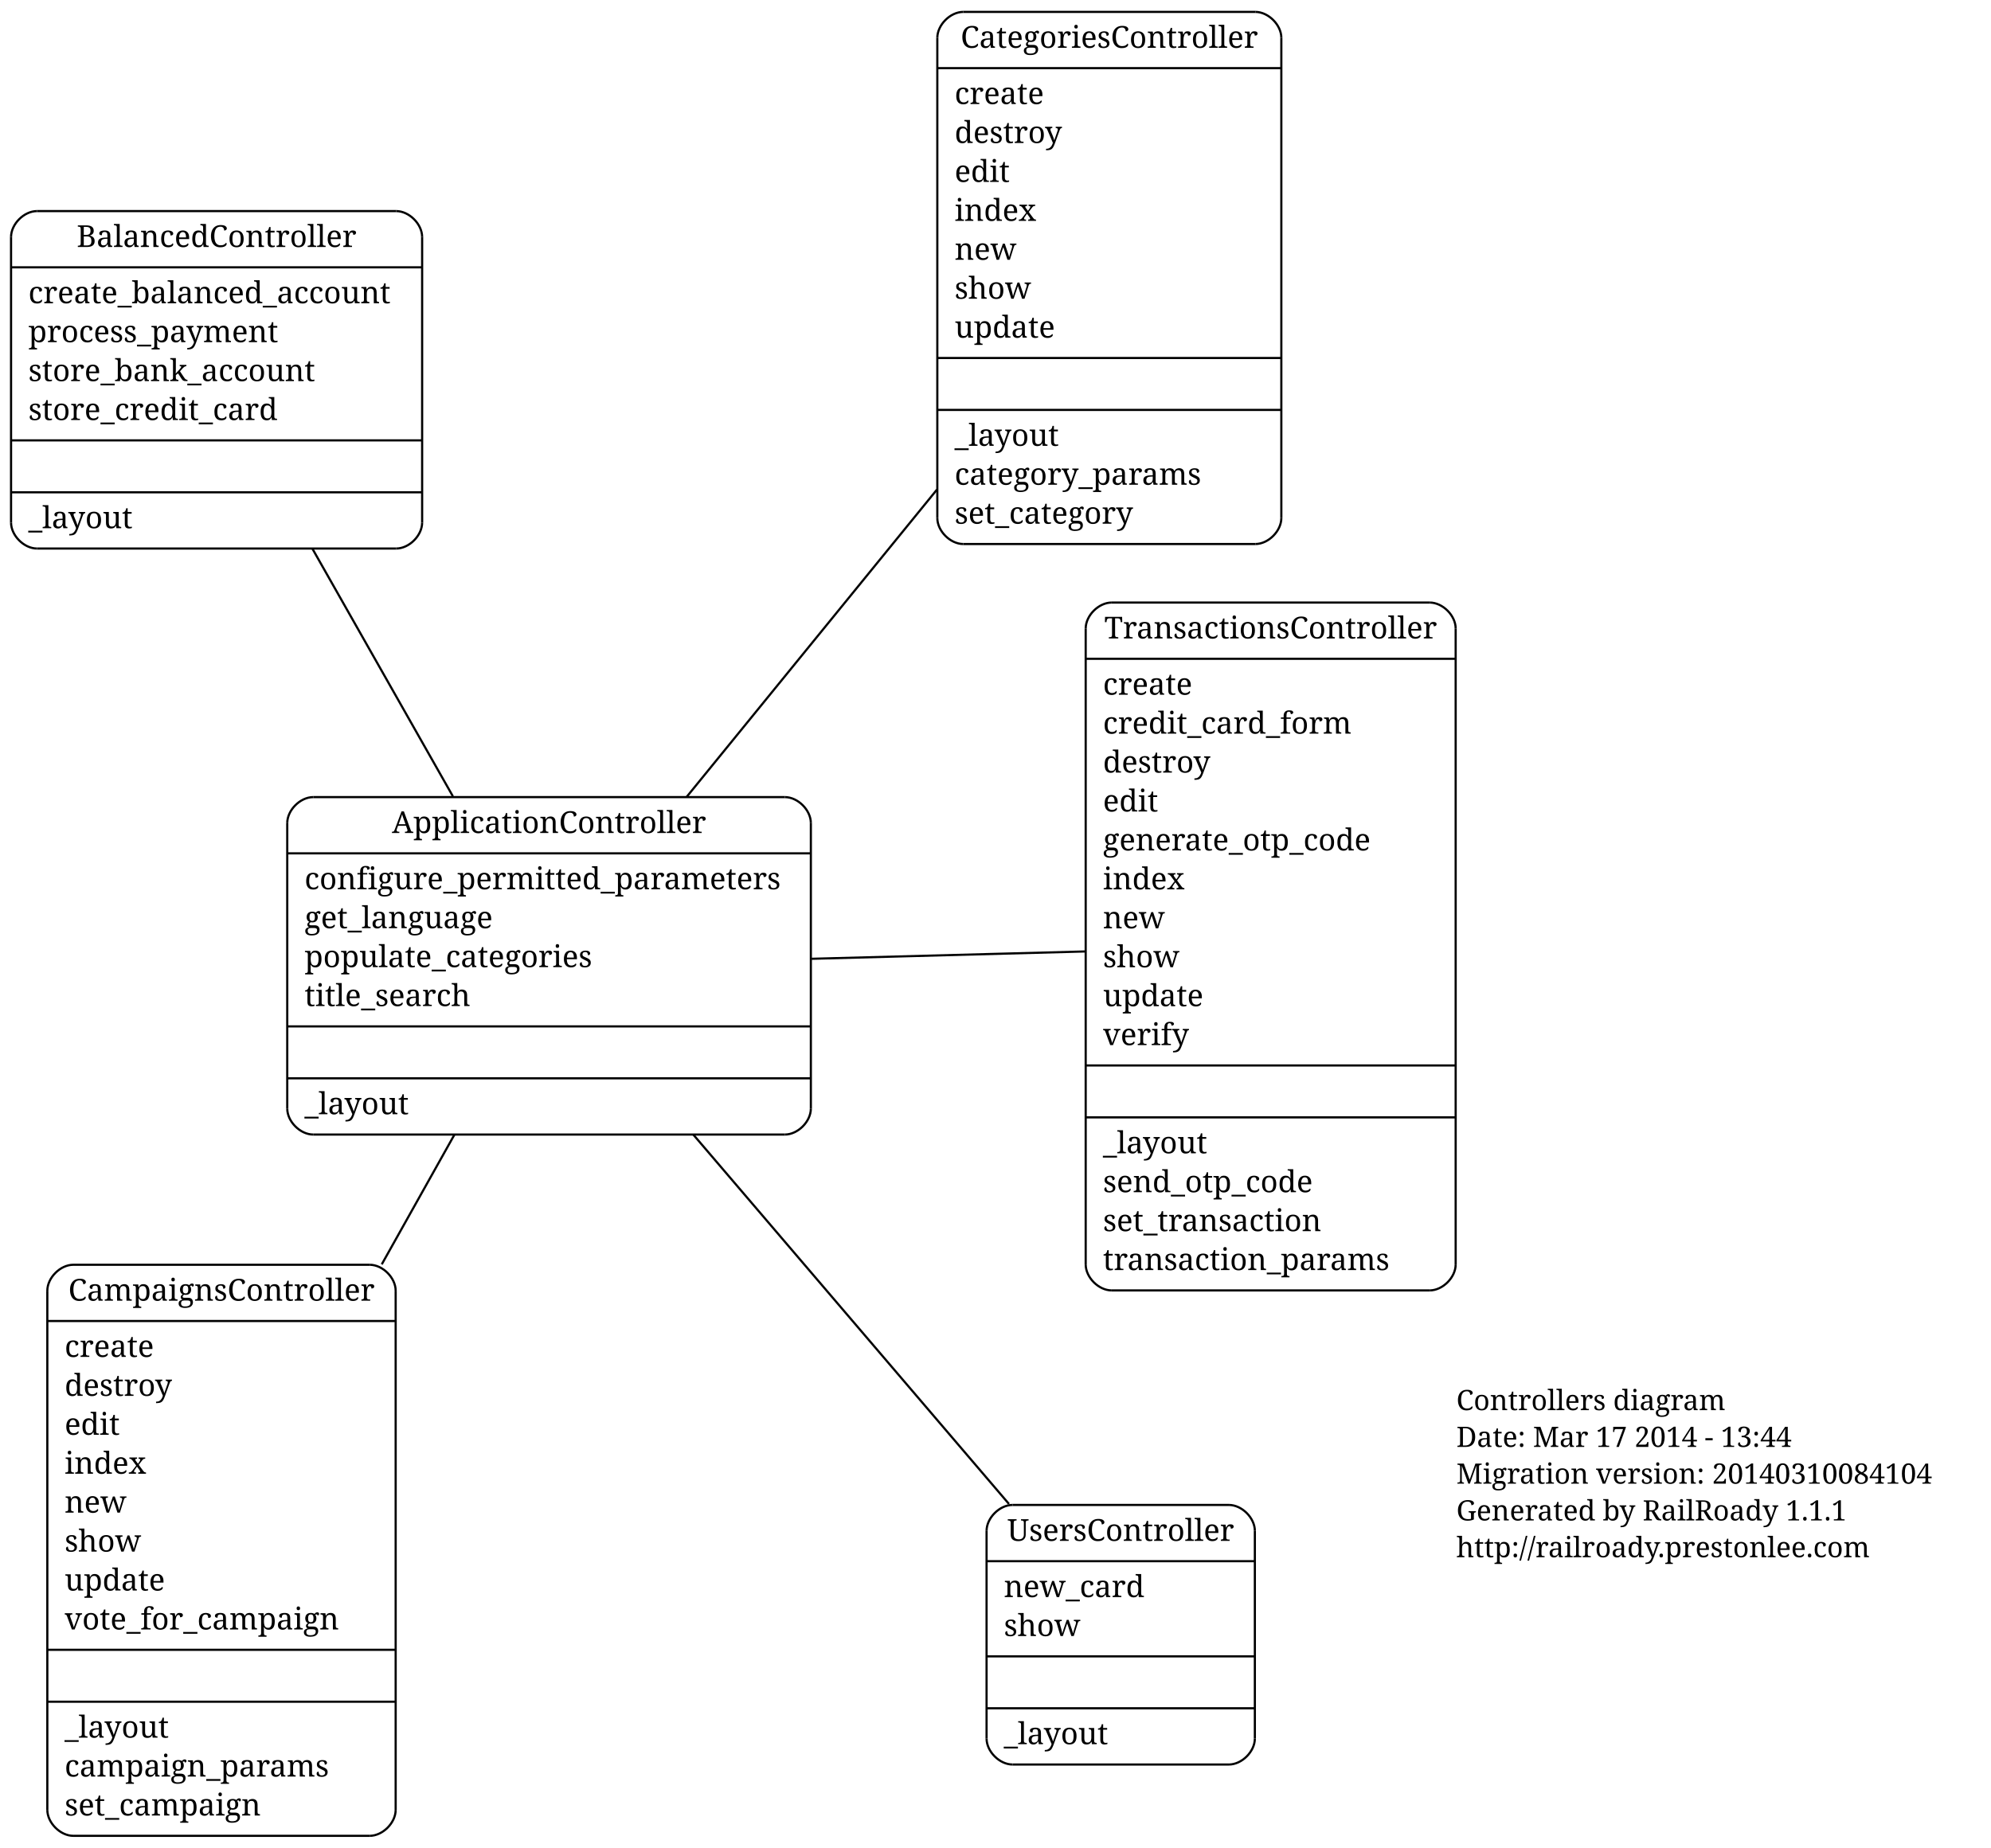
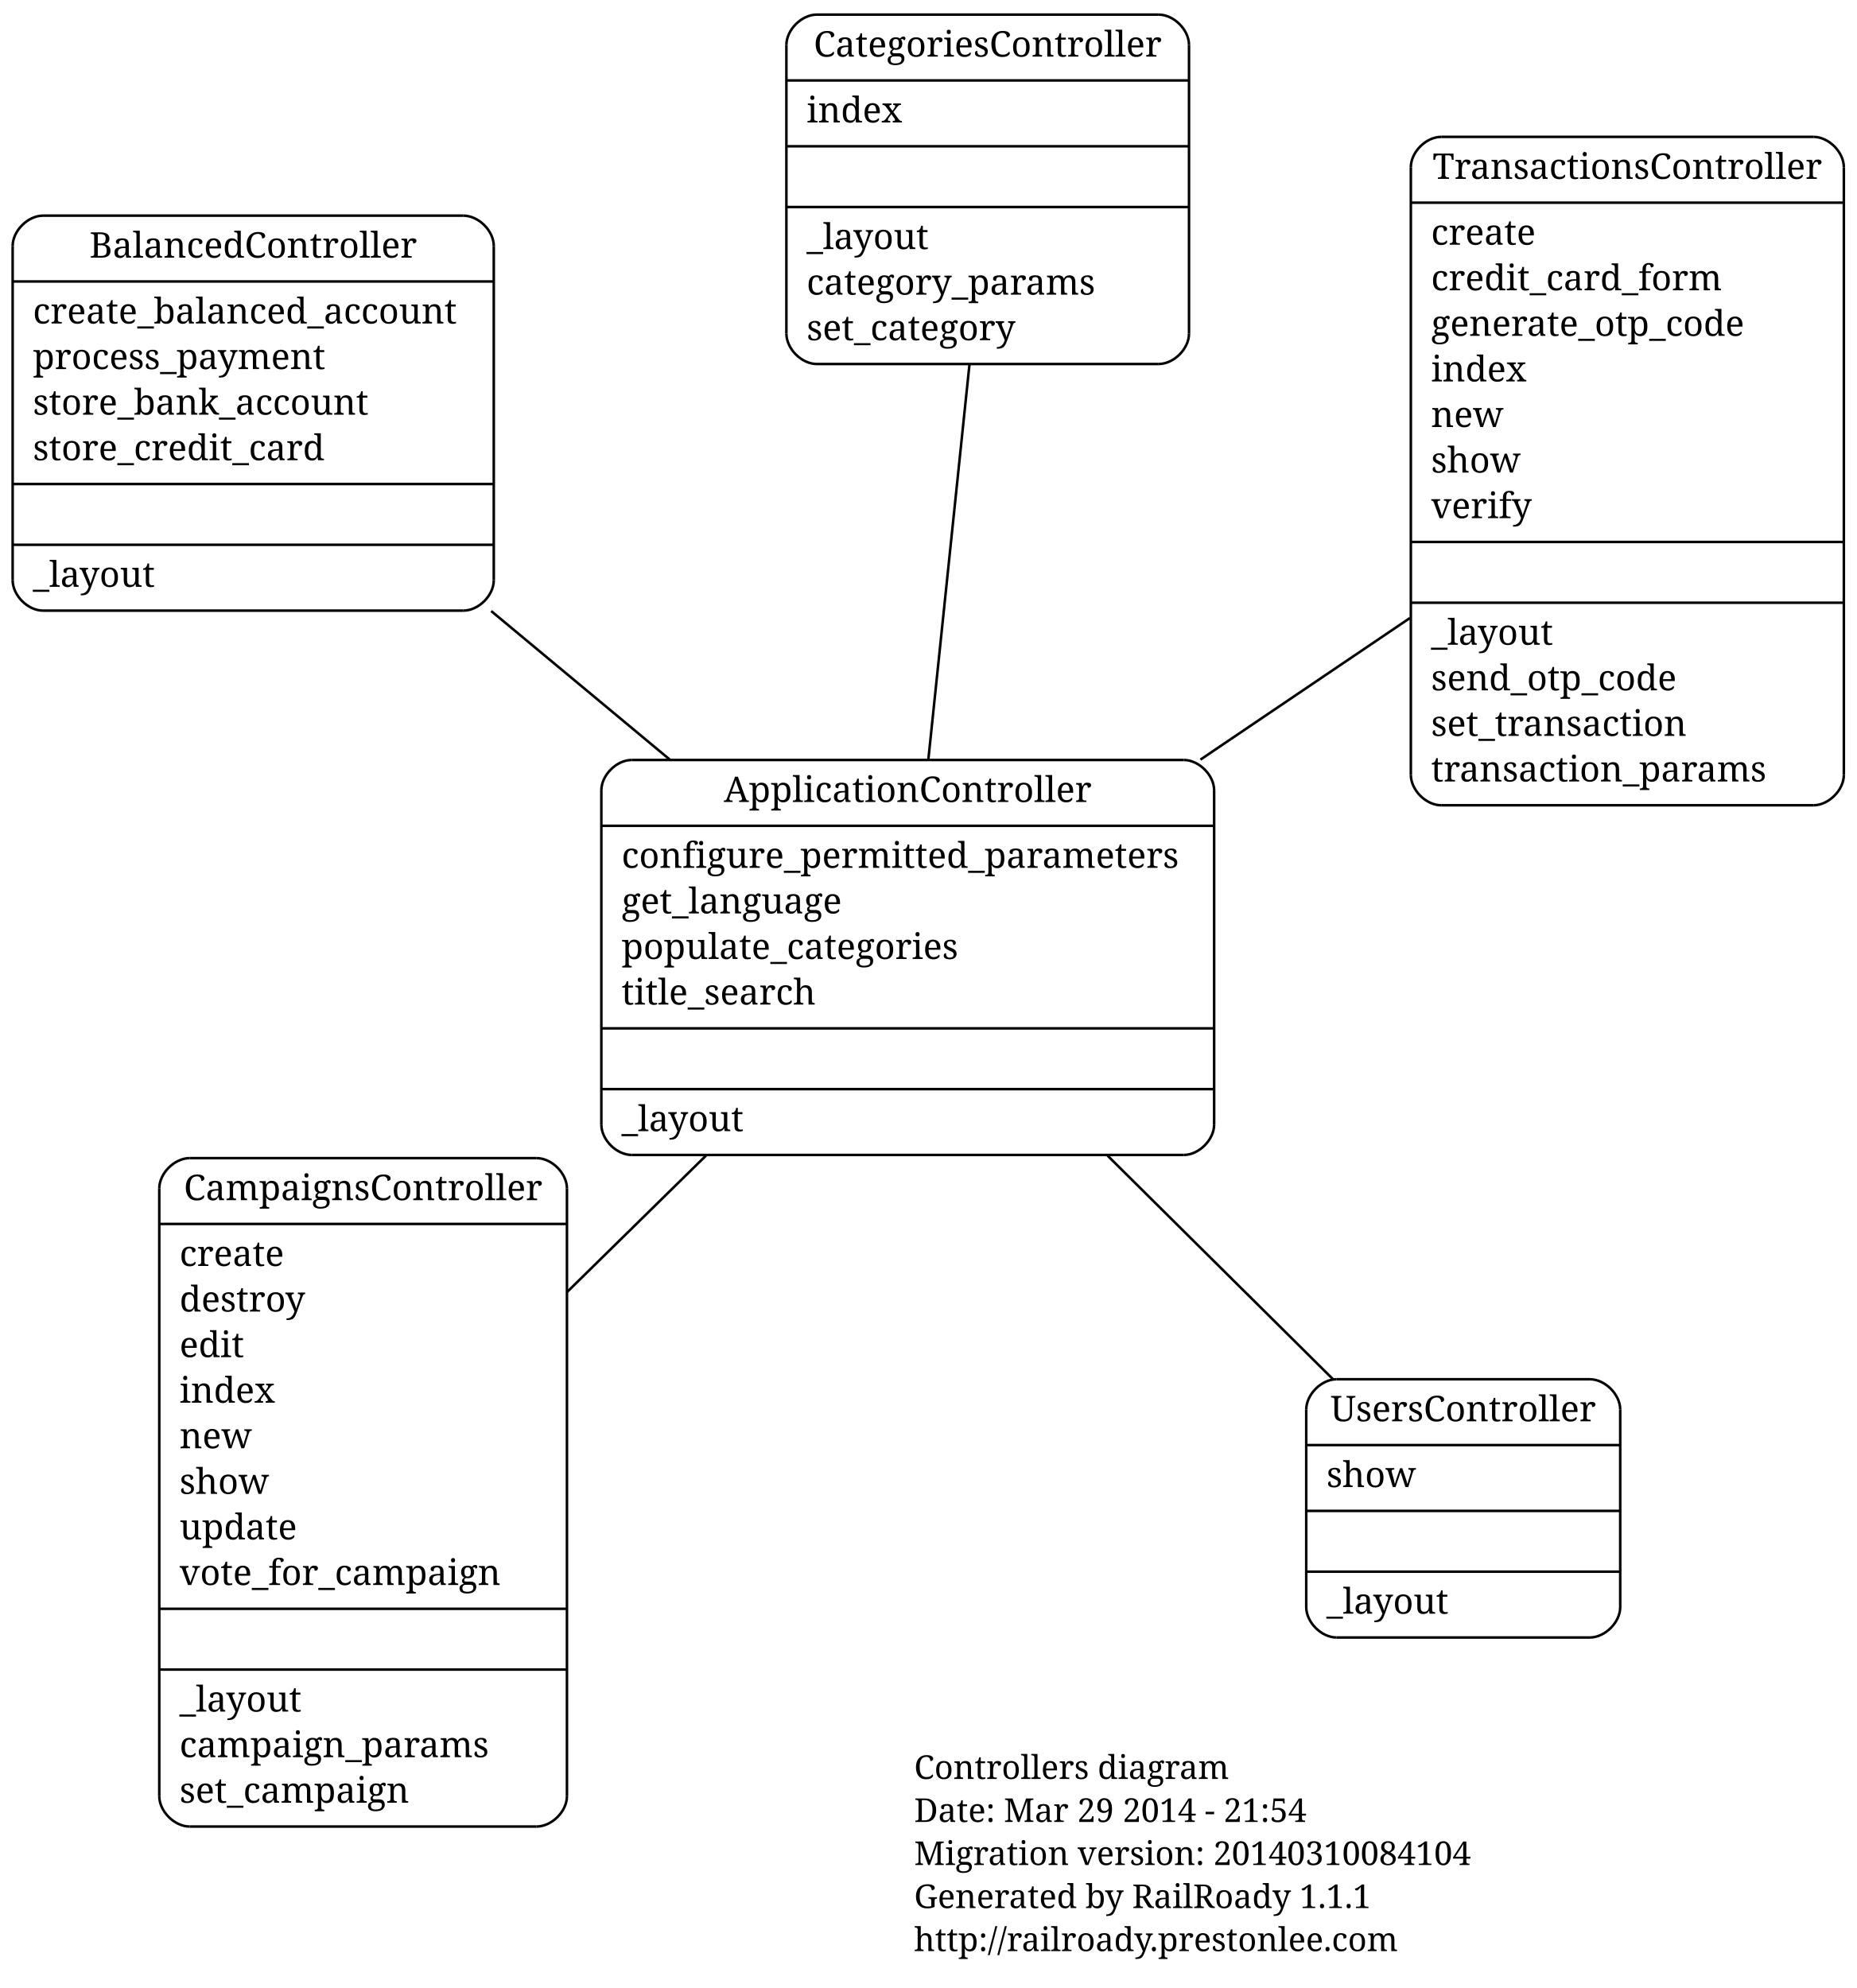
- <svg xmlns="http://www.w3.org/2000/svg" width="920pt" height="854pt" viewBox="0.00 0.00 920.00 854.20">
-   <g id="graph1" class="graph" transform="scale(1 1) rotate(0) translate(4 850.201)">
-     <polygon fill="white" stroke="white" points="-4,5 -4,-850.201 917,-850.201 917,5 -4,5" />
+ <svg xmlns="http://www.w3.org/2000/svg" width="733pt" height="785pt" viewBox="0.00 0.00 733.17 784.64">
+   <g id="graph1" class="graph" transform="scale(1 1) rotate(0) translate(4 780.642)">
+     <polygon fill="white" stroke="white" points="-4,5 -4,-780.642 730.166,-780.642 730.166,5 -4,5" />
    <g id="node1" class="node">
-       <text text-anchor="start" x="669" y="-198.3" font-family="Times Roman,serif" font-size="13.00">Controllers diagram</text>
-       <text text-anchor="start" x="669" y="-181.3" font-family="Times Roman,serif" font-size="13.00">Date: Mar 17 2014 - 13:44</text>
-       <text text-anchor="start" x="669" y="-164.3" font-family="Times Roman,serif" font-size="13.00">Migration version: 20140310084104</text>
-       <text text-anchor="start" x="669" y="-147.3" font-family="Times Roman,serif" font-size="13.00">Generated by RailRoady 1.1.1</text>
-       <text text-anchor="start" x="669" y="-130.3" font-family="Times Roman,serif" font-size="13.00">http://railroady.prestonlee.com</text>
+       <text text-anchor="start" x="357" y="-78.3" font-family="Times Roman,serif" font-size="13.00">Controllers diagram</text>
+       <text text-anchor="start" x="357" y="-61.3" font-family="Times Roman,serif" font-size="13.00">Date: Mar 29 2014 - 21:54</text>
+       <text text-anchor="start" x="357" y="-44.3" font-family="Times Roman,serif" font-size="13.00">Migration version: 20140310084104</text>
+       <text text-anchor="start" x="357" y="-27.3" font-family="Times Roman,serif" font-size="13.00">Generated by RailRoady 1.1.1</text>
+       <text text-anchor="start" x="357" y="-10.3" font-family="Times Roman,serif" font-size="13.00">http://railroady.prestonlee.com</text>
    </g>
    <g id="node2" class="node">
-       <polyline fill="none" stroke="black" points="29.764,-1.5 166.764,-1.5 " />
-       <path fill="none" stroke="black" d="M166.764,-1.5C172.764,-1.5 178.764,-7.5 178.764,-13.5" />
-       <polyline fill="none" stroke="black" points="178.764,-13.5 178.764,-253.5 " />
-       <path fill="none" stroke="black" d="M178.764,-253.5C178.764,-259.5 172.764,-265.5 166.764,-265.5" />
-       <polyline fill="none" stroke="black" points="166.764,-265.5 29.764,-265.5 " />
-       <path fill="none" stroke="black" d="M29.764,-265.5C23.764,-265.5 17.764,-259.5 17.764,-253.5" />
-       <polyline fill="none" stroke="black" points="17.764,-253.5 17.764,-13.5 " />
-       <path fill="none" stroke="black" d="M17.764,-13.5C17.764,-7.5 23.764,-1.5 29.764,-1.5" />
-       <text text-anchor="middle" x="98.264" y="-248.9" font-family="Times Roman,serif" font-size="14.00">CampaignsController</text>
-       <polyline fill="none" stroke="black" points="17.764,-239.5 178.764,-239.5 " />
-       <text text-anchor="start" x="25.764" y="-222.9" font-family="Times Roman,serif" font-size="14.00">create</text>
-       <text text-anchor="start" x="25.764" y="-204.9" font-family="Times Roman,serif" font-size="14.00">destroy</text>
-       <text text-anchor="start" x="25.764" y="-186.9" font-family="Times Roman,serif" font-size="14.00">edit</text>
-       <text text-anchor="start" x="25.764" y="-168.9" font-family="Times Roman,serif" font-size="14.00">index</text>
-       <text text-anchor="start" x="25.764" y="-150.9" font-family="Times Roman,serif" font-size="14.00">new</text>
-       <text text-anchor="start" x="25.764" y="-132.9" font-family="Times Roman,serif" font-size="14.00">show</text>
-       <text text-anchor="start" x="25.764" y="-114.9" font-family="Times Roman,serif" font-size="14.00">update</text>
-       <text text-anchor="start" x="25.764" y="-96.9" font-family="Times Roman,serif" font-size="14.00">vote_for_campaign</text>
-       <polyline fill="none" stroke="black" points="17.764,-87.5 178.764,-87.5 " />
-       <polyline fill="none" stroke="black" points="17.764,-63.5 178.764,-63.5 " />
-       <text text-anchor="start" x="25.764" y="-46.9" font-family="Times Roman,serif" font-size="14.00">_layout</text>
-       <text text-anchor="start" x="25.764" y="-28.9" font-family="Times Roman,serif" font-size="14.00">campaign_params</text>
-       <text text-anchor="start" x="25.764" y="-10.9" font-family="Times Roman,serif" font-size="14.00">set_campaign</text>
+       <polyline fill="none" stroke="black" points="70.9,-59.5 207.9,-59.5 " />
+       <path fill="none" stroke="black" d="M207.9,-59.5C213.9,-59.5 219.9,-65.5 219.9,-71.5" />
+       <polyline fill="none" stroke="black" points="219.9,-71.5 219.9,-311.5 " />
+       <path fill="none" stroke="black" d="M219.9,-311.5C219.9,-317.5 213.9,-323.5 207.9,-323.5" />
+       <polyline fill="none" stroke="black" points="207.9,-323.5 70.9,-323.5 " />
+       <path fill="none" stroke="black" d="M70.9,-323.5C64.9,-323.5 58.9,-317.5 58.9,-311.5" />
+       <polyline fill="none" stroke="black" points="58.9,-311.5 58.9,-71.5 " />
+       <path fill="none" stroke="black" d="M58.9,-71.5C58.9,-65.5 64.9,-59.5 70.9,-59.5" />
+       <text text-anchor="middle" x="139.4" y="-306.9" font-family="Times Roman,serif" font-size="14.00">CampaignsController</text>
+       <polyline fill="none" stroke="black" points="58.9,-297.5 219.9,-297.5 " />
+       <text text-anchor="start" x="66.9" y="-280.9" font-family="Times Roman,serif" font-size="14.00">create</text>
+       <text text-anchor="start" x="66.9" y="-262.9" font-family="Times Roman,serif" font-size="14.00">destroy</text>
+       <text text-anchor="start" x="66.9" y="-244.9" font-family="Times Roman,serif" font-size="14.00">edit</text>
+       <text text-anchor="start" x="66.9" y="-226.9" font-family="Times Roman,serif" font-size="14.00">index</text>
+       <text text-anchor="start" x="66.9" y="-208.9" font-family="Times Roman,serif" font-size="14.00">new</text>
+       <text text-anchor="start" x="66.9" y="-190.9" font-family="Times Roman,serif" font-size="14.00">show</text>
+       <text text-anchor="start" x="66.9" y="-172.9" font-family="Times Roman,serif" font-size="14.00">update</text>
+       <text text-anchor="start" x="66.9" y="-154.9" font-family="Times Roman,serif" font-size="14.00">vote_for_campaign</text>
+       <polyline fill="none" stroke="black" points="58.9,-145.5 219.9,-145.5 " />
+       <polyline fill="none" stroke="black" points="58.9,-121.5 219.9,-121.5 " />
+       <text text-anchor="start" x="66.9" y="-104.9" font-family="Times Roman,serif" font-size="14.00">_layout</text>
+       <text text-anchor="start" x="66.9" y="-86.9" font-family="Times Roman,serif" font-size="14.00">campaign_params</text>
+       <text text-anchor="start" x="66.9" y="-68.9" font-family="Times Roman,serif" font-size="14.00">set_campaign</text>
    </g>
    <g id="node3" class="node">
-       <polyline fill="none" stroke="black" points="140.657,-325.701 358.657,-325.701 " />
-       <path fill="none" stroke="black" d="M358.657,-325.701C364.657,-325.701 370.657,-331.701 370.657,-337.701" />
-       <polyline fill="none" stroke="black" points="370.657,-337.701 370.657,-469.701 " />
-       <path fill="none" stroke="black" d="M370.657,-469.701C370.657,-475.701 364.657,-481.701 358.657,-481.701" />
-       <polyline fill="none" stroke="black" points="358.657,-481.701 140.657,-481.701 " />
-       <path fill="none" stroke="black" d="M140.657,-481.701C134.657,-481.701 128.657,-475.701 128.657,-469.701" />
-       <polyline fill="none" stroke="black" points="128.657,-469.701 128.657,-337.701 " />
-       <path fill="none" stroke="black" d="M128.657,-337.701C128.657,-331.701 134.657,-325.701 140.657,-325.701" />
-       <text text-anchor="middle" x="249.657" y="-465.101" font-family="Times Roman,serif" font-size="14.00">ApplicationController</text>
-       <polyline fill="none" stroke="black" points="128.657,-455.701 370.657,-455.701 " />
-       <text text-anchor="start" x="136.657" y="-439.101" font-family="Times Roman,serif" font-size="14.00">configure_permitted_parameters</text>
-       <text text-anchor="start" x="136.657" y="-421.101" font-family="Times Roman,serif" font-size="14.00">get_language</text>
-       <text text-anchor="start" x="136.657" y="-403.101" font-family="Times Roman,serif" font-size="14.00">populate_categories</text>
-       <text text-anchor="start" x="136.657" y="-385.101" font-family="Times Roman,serif" font-size="14.00">title_search</text>
-       <polyline fill="none" stroke="black" points="128.657,-375.701 370.657,-375.701 " />
-       <polyline fill="none" stroke="black" points="128.657,-351.701 370.657,-351.701 " />
-       <text text-anchor="start" x="136.657" y="-335.101" font-family="Times Roman,serif" font-size="14.00">_layout</text>
+       <polyline fill="none" stroke="black" points="245.482,-324.752 463.482,-324.752 " />
+       <path fill="none" stroke="black" d="M463.482,-324.752C469.482,-324.752 475.482,-330.752 475.482,-336.752" />
+       <polyline fill="none" stroke="black" points="475.482,-336.752 475.482,-468.752 " />
+       <path fill="none" stroke="black" d="M475.482,-468.752C475.482,-474.752 469.482,-480.752 463.482,-480.752" />
+       <polyline fill="none" stroke="black" points="463.482,-480.752 245.482,-480.752 " />
+       <path fill="none" stroke="black" d="M245.482,-480.752C239.482,-480.752 233.482,-474.752 233.482,-468.752" />
+       <polyline fill="none" stroke="black" points="233.482,-468.752 233.482,-336.752 " />
+       <path fill="none" stroke="black" d="M233.482,-336.752C233.482,-330.752 239.482,-324.752 245.482,-324.752" />
+       <text text-anchor="middle" x="354.482" y="-464.152" font-family="Times Roman,serif" font-size="14.00">ApplicationController</text>
+       <polyline fill="none" stroke="black" points="233.482,-454.752 475.482,-454.752 " />
+       <text text-anchor="start" x="241.482" y="-438.152" font-family="Times Roman,serif" font-size="14.00">configure_permitted_parameters</text>
+       <text text-anchor="start" x="241.482" y="-420.152" font-family="Times Roman,serif" font-size="14.00">get_language</text>
+       <text text-anchor="start" x="241.482" y="-402.152" font-family="Times Roman,serif" font-size="14.00">populate_categories</text>
+       <text text-anchor="start" x="241.482" y="-384.152" font-family="Times Roman,serif" font-size="14.00">title_search</text>
+       <polyline fill="none" stroke="black" points="233.482,-374.752 475.482,-374.752 " />
+       <polyline fill="none" stroke="black" points="233.482,-350.752 475.482,-350.752 " />
+       <text text-anchor="start" x="241.482" y="-334.152" font-family="Times Roman,serif" font-size="14.00">_layout</text>
    </g>
    <g id="edge2" class="edge">
-       <path fill="none" stroke="black" d="M205.868,-325.548C195.345,-306.767 183.815,-286.188 172.335,-265.699" />
+       <path fill="none" stroke="black" d="M275.004,-324.689C257.054,-307.059 237.983,-288.328 219.988,-270.653" />
    </g>
    <g id="node4" class="node">
-       <polyline fill="none" stroke="black" points="463.873,-34.468 563.873,-34.468 " />
-       <path fill="none" stroke="black" d="M563.873,-34.468C569.873,-34.468 575.873,-40.468 575.873,-46.468" />
-       <polyline fill="none" stroke="black" points="575.873,-46.468 575.873,-142.468 " />
-       <path fill="none" stroke="black" d="M575.873,-142.468C575.873,-148.468 569.873,-154.468 563.873,-154.468" />
-       <polyline fill="none" stroke="black" points="563.873,-154.468 463.873,-154.468 " />
-       <path fill="none" stroke="black" d="M463.873,-154.468C457.873,-154.468 451.873,-148.468 451.873,-142.468" />
-       <polyline fill="none" stroke="black" points="451.873,-142.468 451.873,-46.468 " />
-       <path fill="none" stroke="black" d="M451.873,-46.468C451.873,-40.468 457.873,-34.468 463.873,-34.468" />
-       <text text-anchor="middle" x="513.873" y="-137.868" font-family="Times Roman,serif" font-size="14.00">UsersController</text>
-       <polyline fill="none" stroke="black" points="451.873,-128.468 575.873,-128.468 " />
-       <text text-anchor="start" x="459.873" y="-111.868" font-family="Times Roman,serif" font-size="14.00">new_card</text>
-       <text text-anchor="start" x="459.873" y="-93.868" font-family="Times Roman,serif" font-size="14.00">show</text>
-       <polyline fill="none" stroke="black" points="451.873,-84.468 575.873,-84.468 " />
-       <polyline fill="none" stroke="black" points="451.873,-60.468 575.873,-60.468 " />
-       <text text-anchor="start" x="459.873" y="-43.868" font-family="Times Roman,serif" font-size="14.00">_layout</text>
+       <polyline fill="none" stroke="black" points="523.854,-134.165 623.854,-134.165 " />
+       <path fill="none" stroke="black" d="M623.854,-134.165C629.854,-134.165 635.854,-140.165 635.854,-146.165" />
+       <polyline fill="none" stroke="black" points="635.854,-146.165 635.854,-224.165 " />
+       <path fill="none" stroke="black" d="M635.854,-224.165C635.854,-230.165 629.854,-236.165 623.854,-236.165" />
+       <polyline fill="none" stroke="black" points="623.854,-236.165 523.854,-236.165 " />
+       <path fill="none" stroke="black" d="M523.854,-236.165C517.854,-236.165 511.854,-230.165 511.854,-224.165" />
+       <polyline fill="none" stroke="black" points="511.854,-224.165 511.854,-146.165 " />
+       <path fill="none" stroke="black" d="M511.854,-146.165C511.854,-140.165 517.854,-134.165 523.854,-134.165" />
+       <text text-anchor="middle" x="573.854" y="-219.565" font-family="Times Roman,serif" font-size="14.00">UsersController</text>
+       <polyline fill="none" stroke="black" points="511.854,-210.165 635.854,-210.165 " />
+       <text text-anchor="start" x="519.854" y="-193.565" font-family="Times Roman,serif" font-size="14.00">show</text>
+       <polyline fill="none" stroke="black" points="511.854,-184.165 635.854,-184.165 " />
+       <polyline fill="none" stroke="black" points="511.854,-160.165 635.854,-160.165 " />
+       <text text-anchor="start" x="519.854" y="-143.565" font-family="Times Roman,serif" font-size="14.00">_layout</text>
    </g>
    <g id="edge4" class="edge">
-       <path fill="none" stroke="black" d="M316.33,-325.669C361.581,-272.708 420.535,-203.709 462.224,-154.917" />
+       <path fill="none" stroke="black" d="M433.37,-324.505C462.974,-295.143 495.834,-262.55 522.326,-236.273" />
    </g>
    <g id="node5" class="node">
-       <polyline fill="none" stroke="black" points="441.108,-598.701 576.108,-598.701 " />
-       <path fill="none" stroke="black" d="M576.108,-598.701C582.108,-598.701 588.108,-604.701 588.108,-610.701" />
-       <polyline fill="none" stroke="black" points="588.108,-610.701 588.108,-832.701 " />
-       <path fill="none" stroke="black" d="M588.108,-832.701C588.108,-838.701 582.108,-844.701 576.108,-844.701" />
-       <polyline fill="none" stroke="black" points="576.108,-844.701 441.108,-844.701 " />
-       <path fill="none" stroke="black" d="M441.108,-844.701C435.108,-844.701 429.108,-838.701 429.108,-832.701" />
-       <polyline fill="none" stroke="black" points="429.108,-832.701 429.108,-610.701 " />
-       <path fill="none" stroke="black" d="M429.108,-610.701C429.108,-604.701 435.108,-598.701 441.108,-598.701" />
-       <text text-anchor="middle" x="508.608" y="-828.101" font-family="Times Roman,serif" font-size="14.00">CategoriesController</text>
-       <polyline fill="none" stroke="black" points="429.108,-818.701 588.108,-818.701 " />
-       <text text-anchor="start" x="437.108" y="-802.101" font-family="Times Roman,serif" font-size="14.00">create</text>
-       <text text-anchor="start" x="437.108" y="-784.101" font-family="Times Roman,serif" font-size="14.00">destroy</text>
-       <text text-anchor="start" x="437.108" y="-766.101" font-family="Times Roman,serif" font-size="14.00">edit</text>
-       <text text-anchor="start" x="437.108" y="-748.101" font-family="Times Roman,serif" font-size="14.00">index</text>
-       <text text-anchor="start" x="437.108" y="-730.101" font-family="Times Roman,serif" font-size="14.00">new</text>
-       <text text-anchor="start" x="437.108" y="-712.101" font-family="Times Roman,serif" font-size="14.00">show</text>
-       <text text-anchor="start" x="437.108" y="-694.101" font-family="Times Roman,serif" font-size="14.00">update</text>
-       <polyline fill="none" stroke="black" points="429.108,-684.701 588.108,-684.701 " />
-       <polyline fill="none" stroke="black" points="429.108,-660.701 588.108,-660.701 " />
-       <text text-anchor="start" x="437.108" y="-644.101" font-family="Times Roman,serif" font-size="14.00">_layout</text>
-       <text text-anchor="start" x="437.108" y="-626.101" font-family="Times Roman,serif" font-size="14.00">category_params</text>
-       <text text-anchor="start" x="437.108" y="-608.101" font-family="Times Roman,serif" font-size="14.00">set_category</text>
+       <polyline fill="none" stroke="black" points="318.559,-637.142 453.559,-637.142 " />
+       <path fill="none" stroke="black" d="M453.559,-637.142C459.559,-637.142 465.559,-643.142 465.559,-649.142" />
+       <polyline fill="none" stroke="black" points="465.559,-649.142 465.559,-763.142 " />
+       <path fill="none" stroke="black" d="M465.559,-763.142C465.559,-769.142 459.559,-775.142 453.559,-775.142" />
+       <polyline fill="none" stroke="black" points="453.559,-775.142 318.559,-775.142 " />
+       <path fill="none" stroke="black" d="M318.559,-775.142C312.559,-775.142 306.559,-769.142 306.559,-763.142" />
+       <polyline fill="none" stroke="black" points="306.559,-763.142 306.559,-649.142 " />
+       <path fill="none" stroke="black" d="M306.559,-649.142C306.559,-643.142 312.559,-637.142 318.559,-637.142" />
+       <text text-anchor="middle" x="386.059" y="-758.542" font-family="Times Roman,serif" font-size="14.00">CategoriesController</text>
+       <polyline fill="none" stroke="black" points="306.559,-749.142 465.559,-749.142 " />
+       <text text-anchor="start" x="314.559" y="-732.542" font-family="Times Roman,serif" font-size="14.00">index</text>
+       <polyline fill="none" stroke="black" points="306.559,-723.142 465.559,-723.142 " />
+       <polyline fill="none" stroke="black" points="306.559,-699.142 465.559,-699.142 " />
+       <text text-anchor="start" x="314.559" y="-682.542" font-family="Times Roman,serif" font-size="14.00">_layout</text>
+       <text text-anchor="start" x="314.559" y="-664.542" font-family="Times Roman,serif" font-size="14.00">category_params</text>
+       <text text-anchor="start" x="314.559" y="-646.542" font-family="Times Roman,serif" font-size="14.00">set_category</text>
    </g>
    <g id="edge6" class="edge">
-       <path fill="none" stroke="black" d="M313.335,-481.9C348.227,-524.749 391.802,-578.26 428.931,-623.856" />
+       <path fill="none" stroke="black" d="M362.614,-480.882C367.639,-529.164 374.03,-590.565 378.869,-637.064" />
    </g>
    <g id="node6" class="node">
-       <polyline fill="none" stroke="black" points="509.684,-253.643 656.684,-253.643 " />
-       <path fill="none" stroke="black" d="M656.684,-253.643C662.684,-253.643 668.684,-259.643 668.684,-265.643" />
-       <polyline fill="none" stroke="black" points="668.684,-265.643 668.684,-559.643 " />
-       <path fill="none" stroke="black" d="M668.684,-559.643C668.684,-565.643 662.684,-571.643 656.684,-571.643" />
-       <polyline fill="none" stroke="black" points="656.684,-571.643 509.684,-571.643 " />
-       <path fill="none" stroke="black" d="M509.684,-571.643C503.684,-571.643 497.684,-565.643 497.684,-559.643" />
-       <polyline fill="none" stroke="black" points="497.684,-559.643 497.684,-265.643 " />
-       <path fill="none" stroke="black" d="M497.684,-265.643C497.684,-259.643 503.684,-253.643 509.684,-253.643" />
-       <text text-anchor="middle" x="583.184" y="-555.043" font-family="Times Roman,serif" font-size="14.00">TransactionsController</text>
-       <polyline fill="none" stroke="black" points="497.684,-545.643 668.684,-545.643 " />
-       <text text-anchor="start" x="505.684" y="-529.043" font-family="Times Roman,serif" font-size="14.00">create</text>
-       <text text-anchor="start" x="505.684" y="-511.043" font-family="Times Roman,serif" font-size="14.00">credit_card_form</text>
-       <text text-anchor="start" x="505.684" y="-493.043" font-family="Times Roman,serif" font-size="14.00">destroy</text>
-       <text text-anchor="start" x="505.684" y="-475.043" font-family="Times Roman,serif" font-size="14.00">edit</text>
-       <text text-anchor="start" x="505.684" y="-457.043" font-family="Times Roman,serif" font-size="14.00">generate_otp_code</text>
-       <text text-anchor="start" x="505.684" y="-439.043" font-family="Times Roman,serif" font-size="14.00">index</text>
-       <text text-anchor="start" x="505.684" y="-421.043" font-family="Times Roman,serif" font-size="14.00">new</text>
-       <text text-anchor="start" x="505.684" y="-403.043" font-family="Times Roman,serif" font-size="14.00">show</text>
-       <text text-anchor="start" x="505.684" y="-385.043" font-family="Times Roman,serif" font-size="14.00">update</text>
-       <text text-anchor="start" x="505.684" y="-367.043" font-family="Times Roman,serif" font-size="14.00">verify</text>
-       <polyline fill="none" stroke="black" points="497.684,-357.643 668.684,-357.643 " />
-       <polyline fill="none" stroke="black" points="497.684,-333.643 668.684,-333.643 " />
-       <text text-anchor="start" x="505.684" y="-317.043" font-family="Times Roman,serif" font-size="14.00">_layout</text>
-       <text text-anchor="start" x="505.684" y="-299.043" font-family="Times Roman,serif" font-size="14.00">send_otp_code</text>
-       <text text-anchor="start" x="505.684" y="-281.043" font-family="Times Roman,serif" font-size="14.00">set_transaction</text>
-       <text text-anchor="start" x="505.684" y="-263.043" font-family="Times Roman,serif" font-size="14.00">transaction_params</text>
+       <polyline fill="none" stroke="black" points="565.166,-462.861 712.166,-462.861 " />
+       <path fill="none" stroke="black" d="M712.166,-462.861C718.166,-462.861 724.166,-468.861 724.166,-474.861" />
+       <polyline fill="none" stroke="black" points="724.166,-474.861 724.166,-714.861 " />
+       <path fill="none" stroke="black" d="M724.166,-714.861C724.166,-720.861 718.166,-726.861 712.166,-726.861" />
+       <polyline fill="none" stroke="black" points="712.166,-726.861 565.166,-726.861 " />
+       <path fill="none" stroke="black" d="M565.166,-726.861C559.166,-726.861 553.166,-720.861 553.166,-714.861" />
+       <polyline fill="none" stroke="black" points="553.166,-714.861 553.166,-474.861 " />
+       <path fill="none" stroke="black" d="M553.166,-474.861C553.166,-468.861 559.166,-462.861 565.166,-462.861" />
+       <text text-anchor="middle" x="638.666" y="-710.261" font-family="Times Roman,serif" font-size="14.00">TransactionsController</text>
+       <polyline fill="none" stroke="black" points="553.166,-700.861 724.166,-700.861 " />
+       <text text-anchor="start" x="561.166" y="-684.261" font-family="Times Roman,serif" font-size="14.00">create</text>
+       <text text-anchor="start" x="561.166" y="-666.261" font-family="Times Roman,serif" font-size="14.00">credit_card_form</text>
+       <text text-anchor="start" x="561.166" y="-648.261" font-family="Times Roman,serif" font-size="14.00">generate_otp_code</text>
+       <text text-anchor="start" x="561.166" y="-630.261" font-family="Times Roman,serif" font-size="14.00">index</text>
+       <text text-anchor="start" x="561.166" y="-612.261" font-family="Times Roman,serif" font-size="14.00">new</text>
+       <text text-anchor="start" x="561.166" y="-594.261" font-family="Times Roman,serif" font-size="14.00">show</text>
+       <text text-anchor="start" x="561.166" y="-576.261" font-family="Times Roman,serif" font-size="14.00">verify</text>
+       <polyline fill="none" stroke="black" points="553.166,-566.861 724.166,-566.861 " />
+       <polyline fill="none" stroke="black" points="553.166,-542.861 724.166,-542.861 " />
+       <text text-anchor="start" x="561.166" y="-526.261" font-family="Times Roman,serif" font-size="14.00">_layout</text>
+       <text text-anchor="start" x="561.166" y="-508.261" font-family="Times Roman,serif" font-size="14.00">send_otp_code</text>
+       <text text-anchor="start" x="561.166" y="-490.261" font-family="Times Roman,serif" font-size="14.00">set_transaction</text>
+       <text text-anchor="start" x="561.166" y="-472.261" font-family="Times Roman,serif" font-size="14.00">transaction_params</text>
    </g>
    <g id="edge8" class="edge">
-       <path fill="none" stroke="black" d="M371.011,-406.955C413.012,-408.081 459.173,-409.319 497.682,-410.351" />
+       <path fill="none" stroke="black" d="M470.07,-480.89C497.731,-499.588 526.78,-519.226 552.823,-536.831" />
    </g>
    <g id="node7" class="node">
-       <polyline fill="none" stroke="black" points="13,-596.617 179,-596.617 " />
-       <path fill="none" stroke="black" d="M179,-596.617C185,-596.617 191,-602.617 191,-608.617" />
-       <polyline fill="none" stroke="black" points="191,-608.617 191,-740.617 " />
-       <path fill="none" stroke="black" d="M191,-740.617C191,-746.617 185,-752.617 179,-752.617" />
-       <polyline fill="none" stroke="black" points="179,-752.617 13,-752.617 " />
-       <path fill="none" stroke="black" d="M13,-752.617C7,-752.617 1,-746.617 1,-740.617" />
-       <polyline fill="none" stroke="black" points="1,-740.617 1,-608.617 " />
-       <path fill="none" stroke="black" d="M1,-608.617C1,-602.617 7,-596.617 13,-596.617" />
-       <text text-anchor="middle" x="96" y="-736.017" font-family="Times Roman,serif" font-size="14.00">BalancedController</text>
-       <polyline fill="none" stroke="black" points="1,-726.617 191,-726.617 " />
-       <text text-anchor="start" x="9" y="-710.017" font-family="Times Roman,serif" font-size="14.00">create_balanced_account</text>
-       <text text-anchor="start" x="9" y="-692.017" font-family="Times Roman,serif" font-size="14.00">process_payment</text>
-       <text text-anchor="start" x="9" y="-674.017" font-family="Times Roman,serif" font-size="14.00">store_bank_account</text>
-       <text text-anchor="start" x="9" y="-656.017" font-family="Times Roman,serif" font-size="14.00">store_credit_card</text>
-       <polyline fill="none" stroke="black" points="1,-646.617 191,-646.617 " />
-       <polyline fill="none" stroke="black" points="1,-622.617 191,-622.617 " />
-       <text text-anchor="start" x="9" y="-606.017" font-family="Times Roman,serif" font-size="14.00">_layout</text>
+       <polyline fill="none" stroke="black" points="13,-539.742 179,-539.742 " />
+       <path fill="none" stroke="black" d="M179,-539.742C185,-539.742 191,-545.742 191,-551.742" />
+       <polyline fill="none" stroke="black" points="191,-551.742 191,-683.742 " />
+       <path fill="none" stroke="black" d="M191,-683.742C191,-689.742 185,-695.742 179,-695.742" />
+       <polyline fill="none" stroke="black" points="179,-695.742 13,-695.742 " />
+       <path fill="none" stroke="black" d="M13,-695.742C7,-695.742 1,-689.742 1,-683.742" />
+       <polyline fill="none" stroke="black" points="1,-683.742 1,-551.742 " />
+       <path fill="none" stroke="black" d="M1,-551.742C1,-545.742 7,-539.742 13,-539.742" />
+       <text text-anchor="middle" x="96" y="-679.142" font-family="Times Roman,serif" font-size="14.00">BalancedController</text>
+       <polyline fill="none" stroke="black" points="1,-669.742 191,-669.742 " />
+       <text text-anchor="start" x="9" y="-653.142" font-family="Times Roman,serif" font-size="14.00">create_balanced_account</text>
+       <text text-anchor="start" x="9" y="-635.142" font-family="Times Roman,serif" font-size="14.00">process_payment</text>
+       <text text-anchor="start" x="9" y="-617.142" font-family="Times Roman,serif" font-size="14.00">store_bank_account</text>
+       <text text-anchor="start" x="9" y="-599.142" font-family="Times Roman,serif" font-size="14.00">store_credit_card</text>
+       <polyline fill="none" stroke="black" points="1,-589.742 191,-589.742 " />
+       <polyline fill="none" stroke="black" points="1,-565.742 191,-565.742 " />
+       <text text-anchor="start" x="9" y="-549.142" font-family="Times Roman,serif" font-size="14.00">_layout</text>
    </g>
    <g id="edge10" class="edge">
-       <path fill="none" stroke="black" d="M205.213,-482.061C184.827,-518.004 160.718,-560.512 140.344,-596.433" />
+       <path fill="none" stroke="black" d="M260.433,-480.976C237.481,-500.066 212.927,-520.489 189.979,-539.576" />
    </g>
  </g>
</svg>
